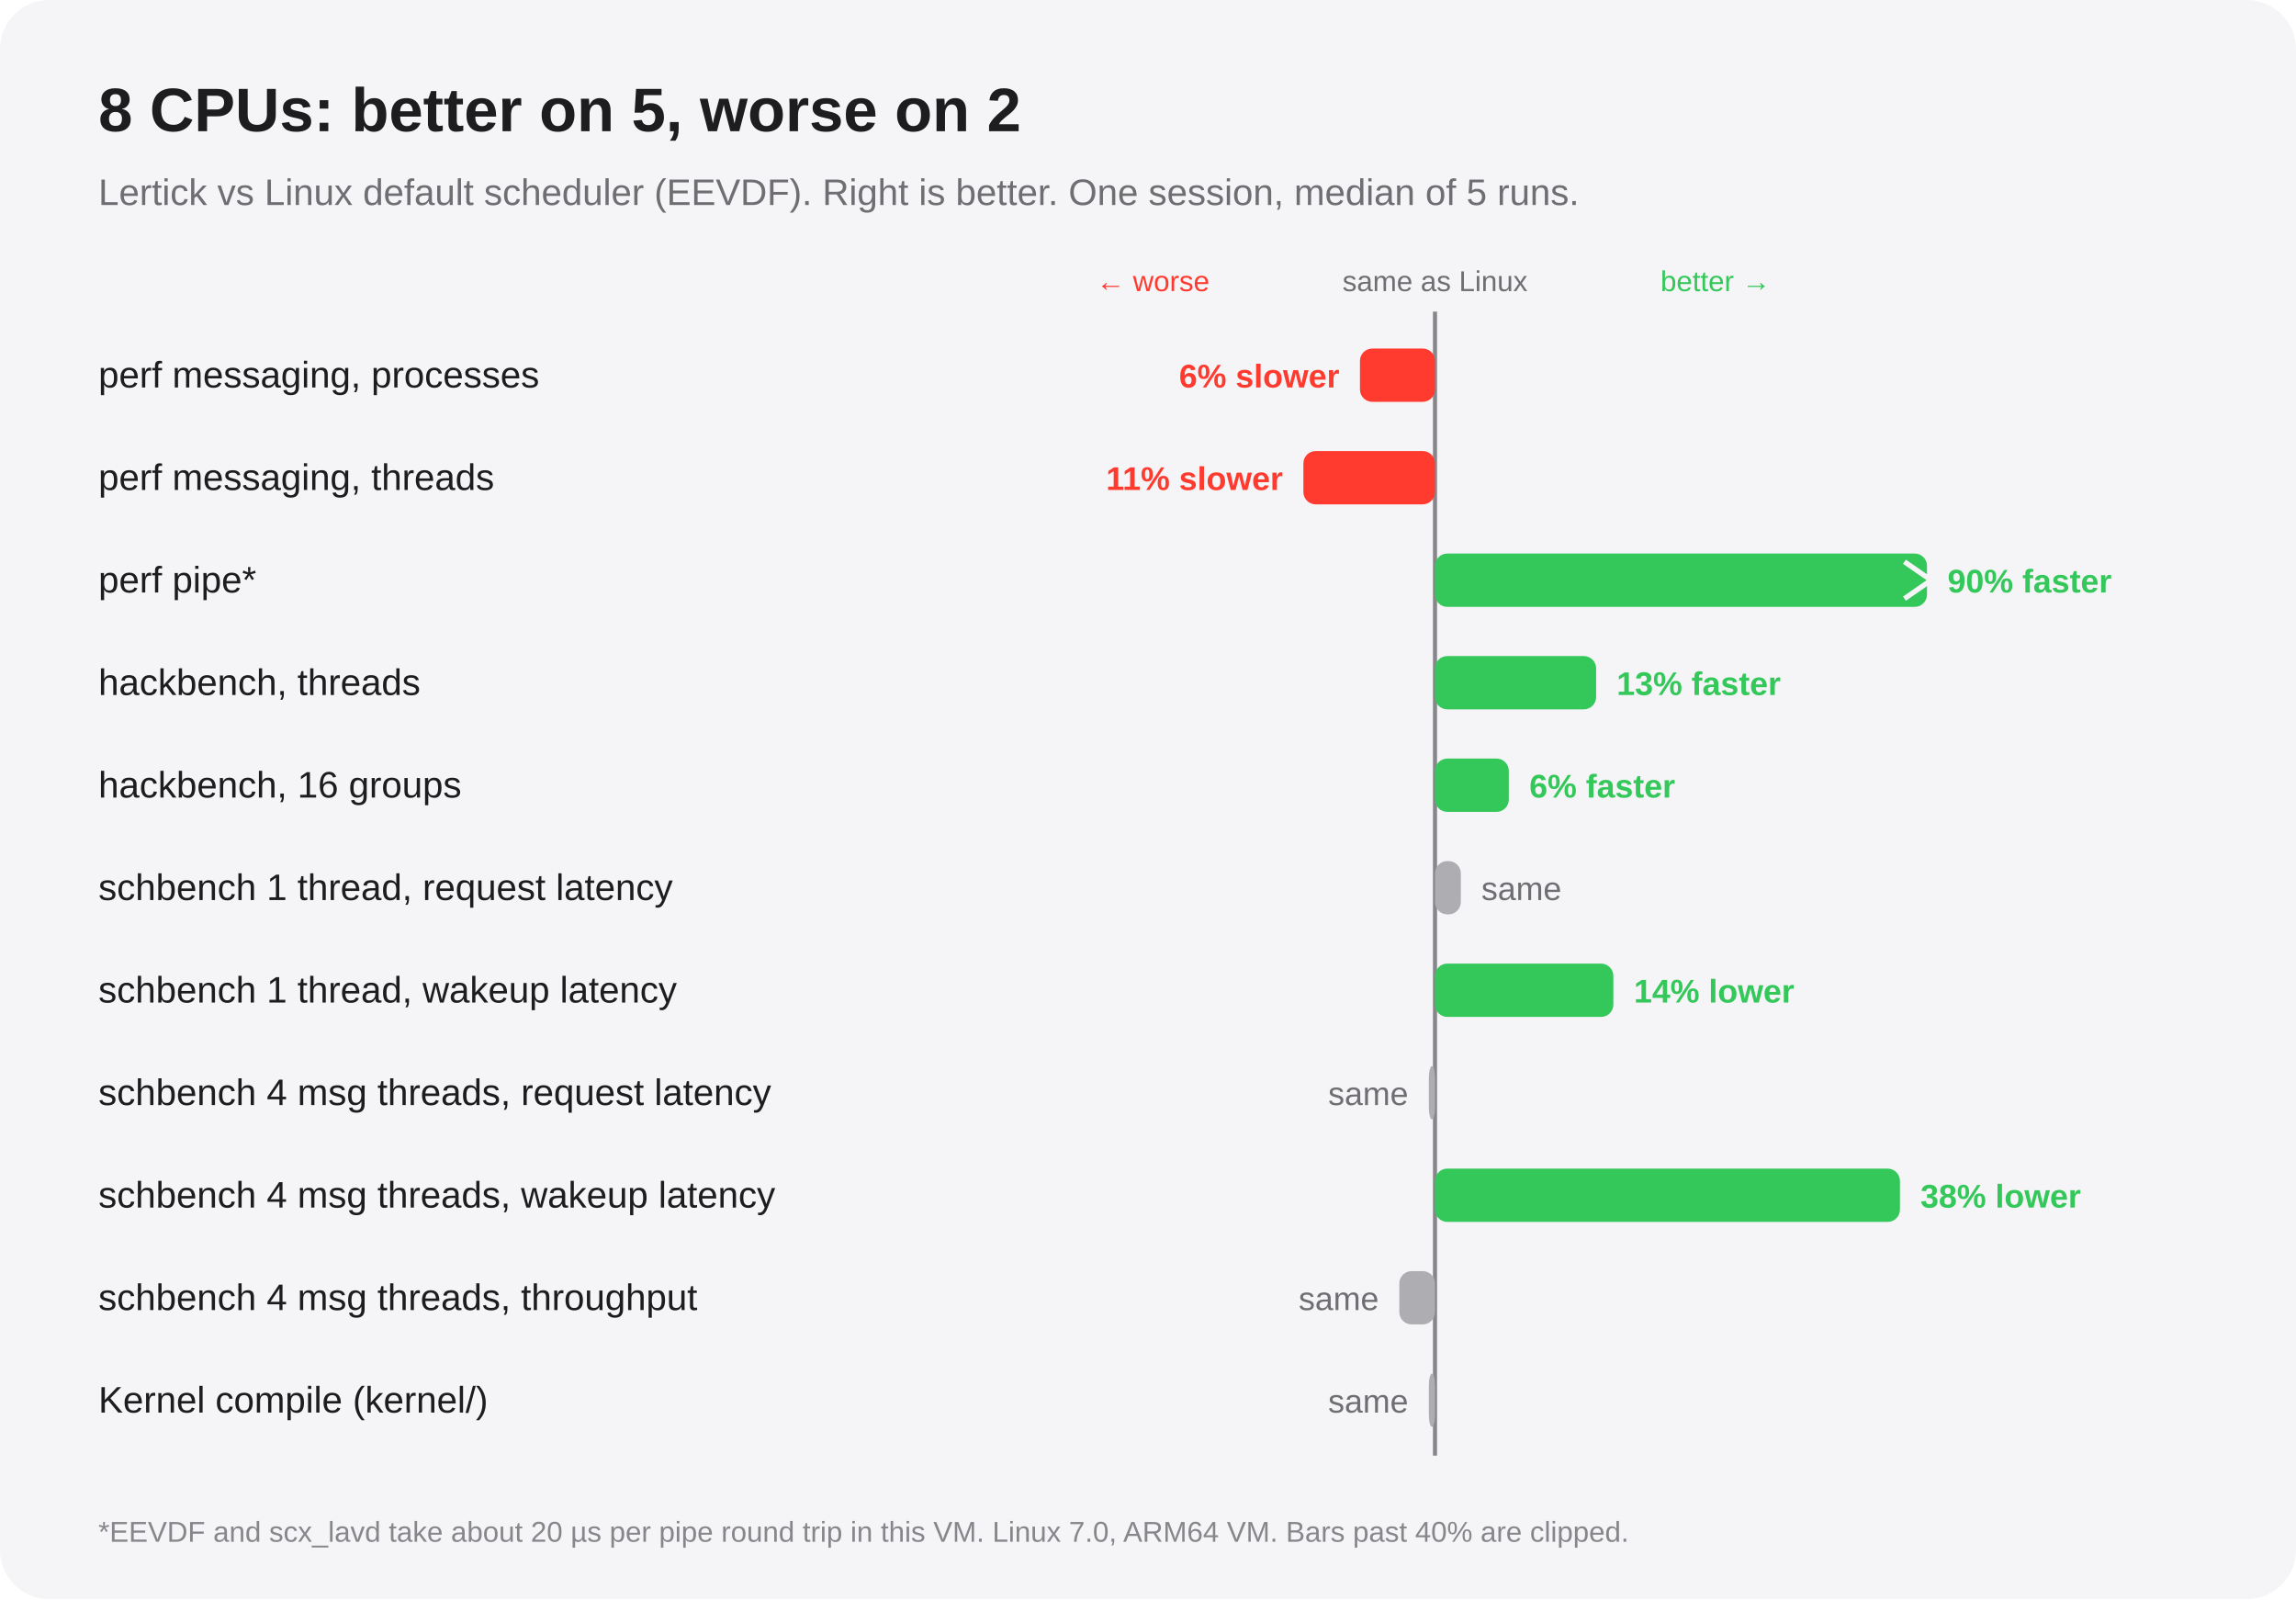
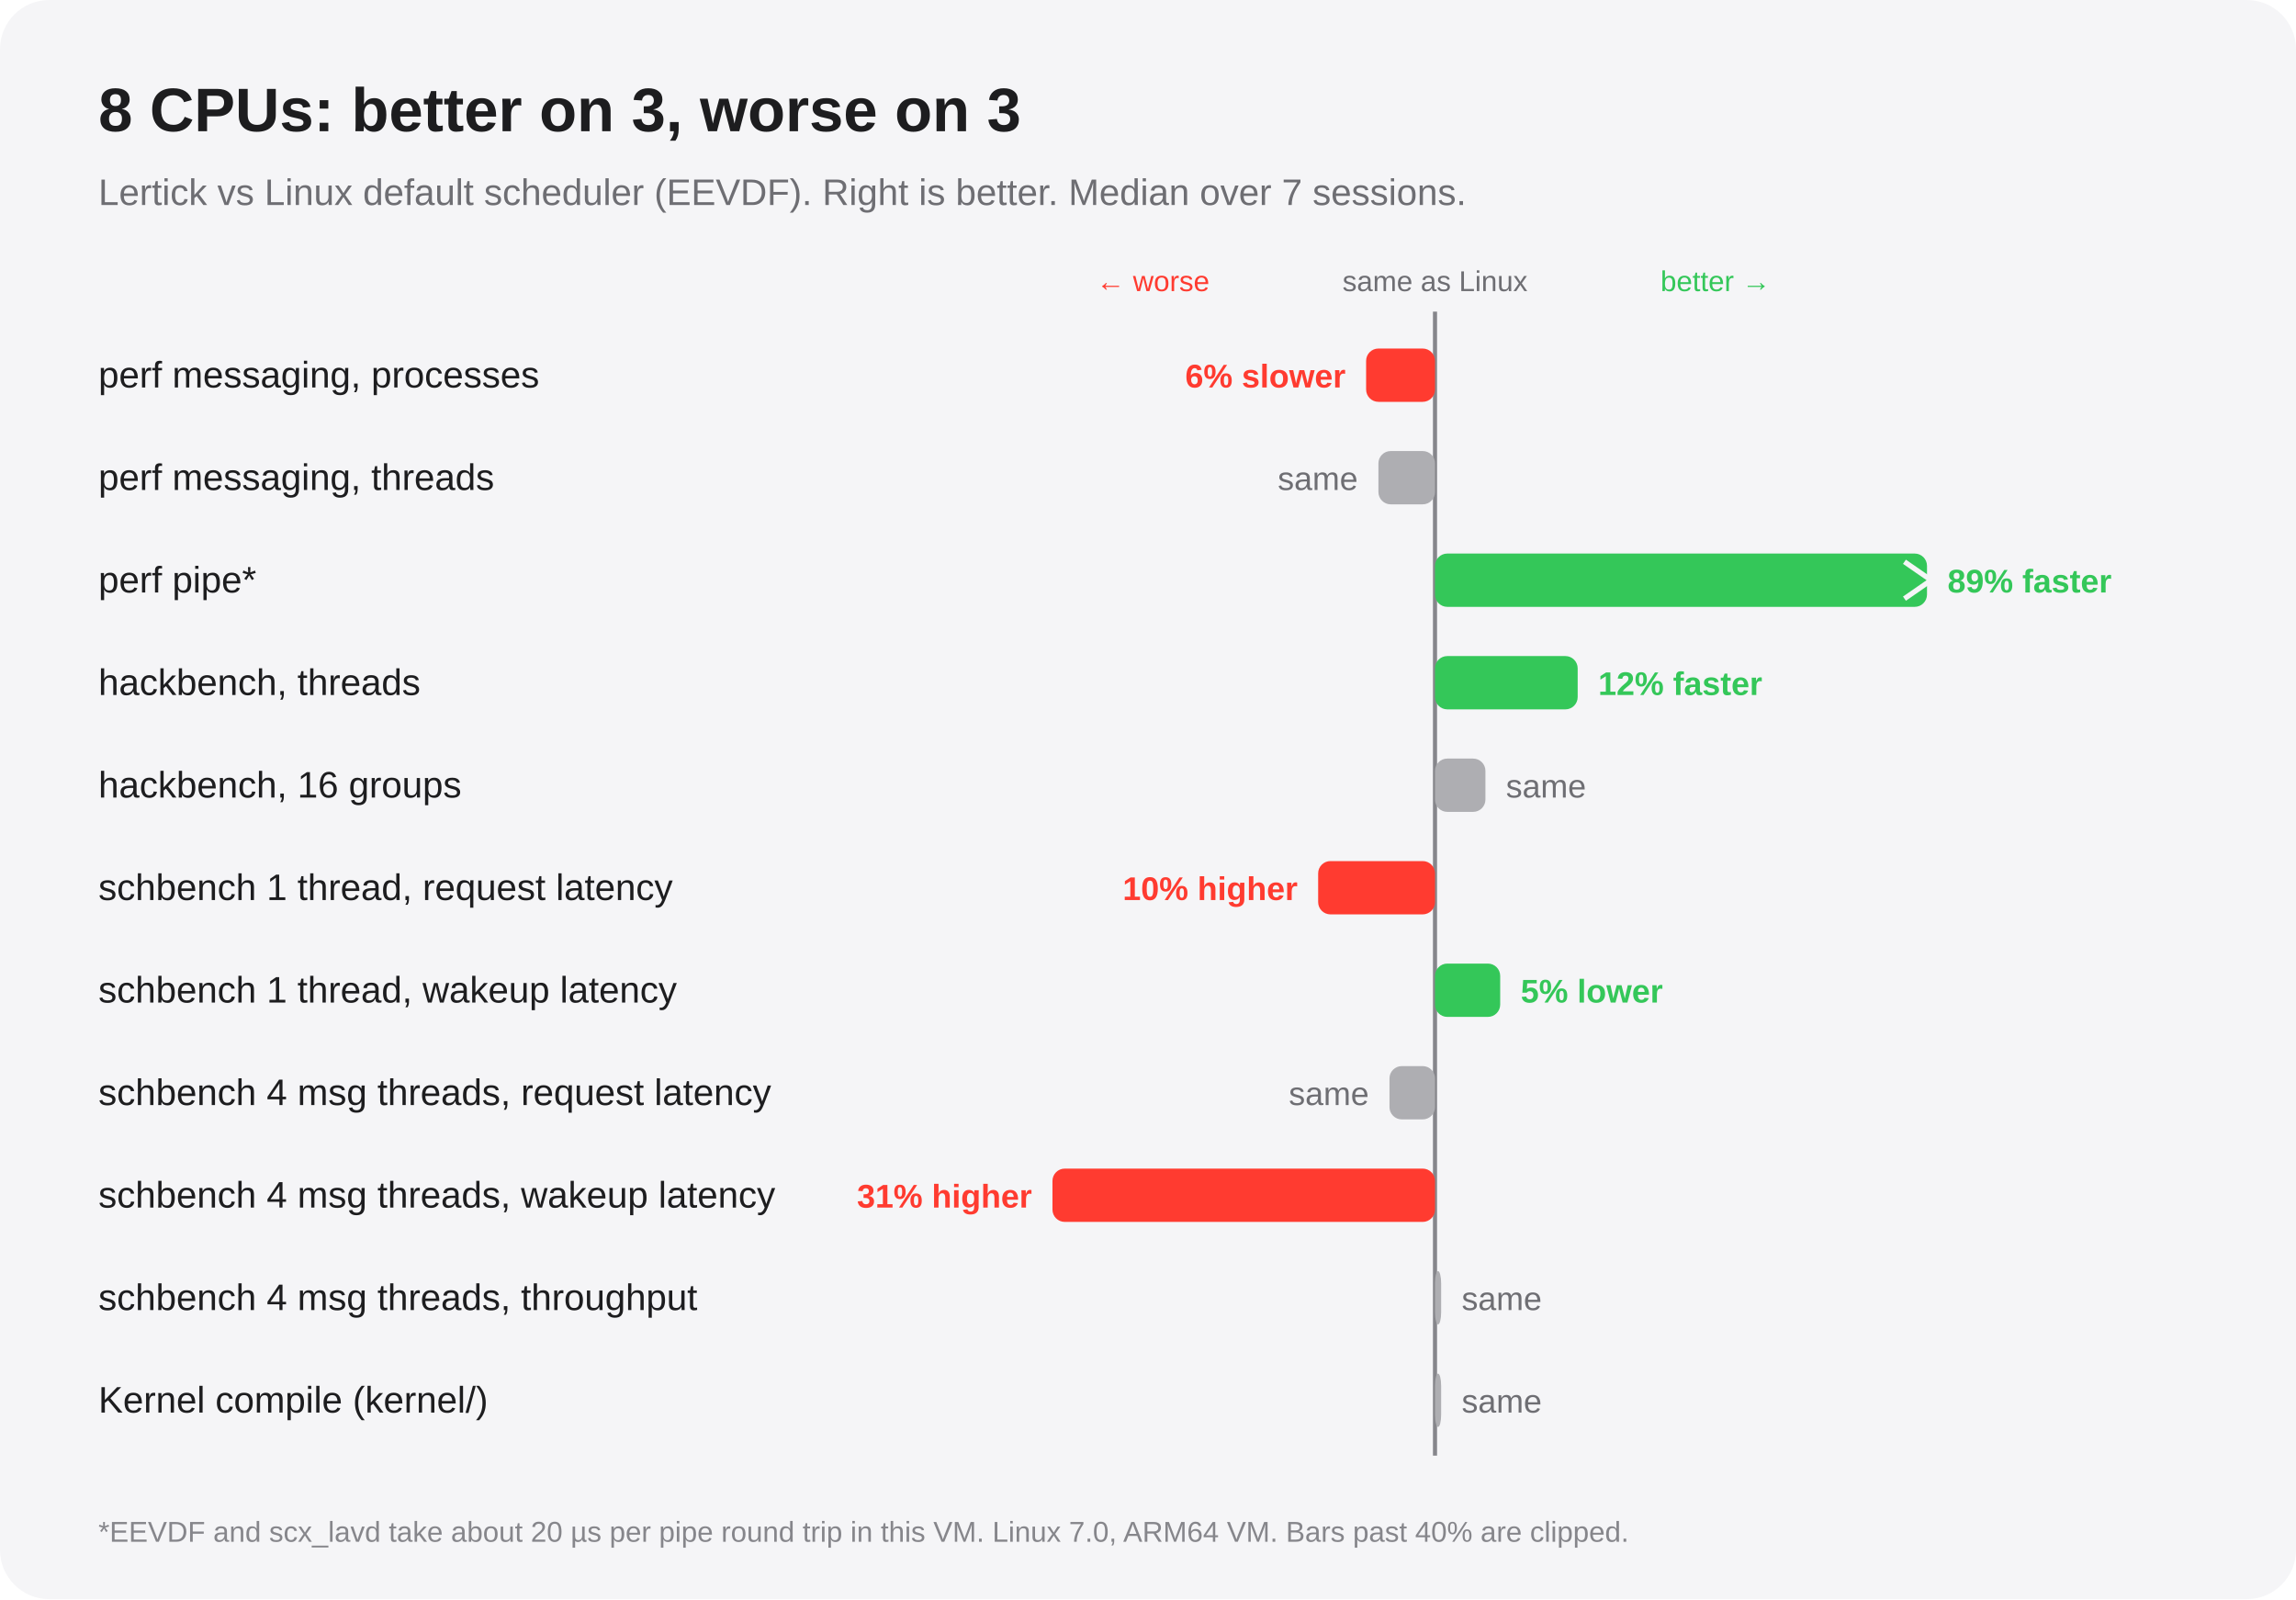
<svg xmlns="http://www.w3.org/2000/svg" width="1120" height="780" viewBox="0 0 1120 780" role="img" aria-labelledby="t d">
  <rect width="1120" height="780" rx="24" fill="#f5f5f7" />
-   <text x="48" y="64" font-family="-apple-system,BlinkMacSystemFont,SF Pro Display,Segoe UI,Arial,sans-serif" font-size="30" font-weight="700" fill="#1d1d1f">8 CPUs: better on 5, worse on 2</text>
-   <text x="48" y="100" font-family="-apple-system,BlinkMacSystemFont,SF Pro Display,Segoe UI,Arial,sans-serif" font-size="18" fill="#6e6e73">Lertick vs Linux default scheduler (EEVDF). Right is better. One session, median of 5 runs.</text>
+   <text x="48" y="64" font-family="-apple-system,BlinkMacSystemFont,SF Pro Display,Segoe UI,Arial,sans-serif" font-size="30" font-weight="700" fill="#1d1d1f">8 CPUs: better on 3, worse on 3</text>
+   <text x="48" y="100" font-family="-apple-system,BlinkMacSystemFont,SF Pro Display,Segoe UI,Arial,sans-serif" font-size="18" fill="#6e6e73">Lertick vs Linux default scheduler (EEVDF). Right is better. Median over 7 sessions.</text>
  <line x1="700" y1="152" x2="700" y2="710" stroke="#86868b" stroke-width="2" />
  <text x="700" y="142" text-anchor="middle" font-family="-apple-system,BlinkMacSystemFont,SF Pro Display,Segoe UI,Arial,sans-serif" font-size="14" fill="#6e6e73">same as Linux</text>
  <text x="590" y="142" text-anchor="end" font-family="-apple-system,BlinkMacSystemFont,SF Pro Display,Segoe UI,Arial,sans-serif" font-size="14" fill="#ff3b30">← worse</text>
  <text x="810" y="142" font-family="-apple-system,BlinkMacSystemFont,SF Pro Display,Segoe UI,Arial,sans-serif" font-size="14" fill="#34c759">better →</text>
  <text x="48" y="189" font-family="-apple-system,BlinkMacSystemFont,SF Pro Display,Segoe UI,Arial,sans-serif" font-size="18" fill="#1d1d1f">perf messaging, processes</text>
-   <rect x="663.4" y="170" width="36.6" height="26" rx="6" fill="#ff3b30" />
-   <text x="653.4" y="189" text-anchor="end" font-family="-apple-system,BlinkMacSystemFont,SF Pro Display,Segoe UI,Arial,sans-serif" font-size="16" font-weight="700" fill="#ff3b30">6% slower</text>
+   <rect x="666.4" y="170" width="33.6" height="26" rx="6" fill="#ff3b30" />
+   <text x="656.4" y="189" text-anchor="end" font-family="-apple-system,BlinkMacSystemFont,SF Pro Display,Segoe UI,Arial,sans-serif" font-size="16" font-weight="700" fill="#ff3b30">6% slower</text>
  <text x="48" y="239" font-family="-apple-system,BlinkMacSystemFont,SF Pro Display,Segoe UI,Arial,sans-serif" font-size="18" fill="#1d1d1f">perf messaging, threads</text>
-   <rect x="635.8" y="220" width="64.2" height="26" rx="6" fill="#ff3b30" />
-   <text x="625.8" y="239" text-anchor="end" font-family="-apple-system,BlinkMacSystemFont,SF Pro Display,Segoe UI,Arial,sans-serif" font-size="16" font-weight="700" fill="#ff3b30">11% slower</text>
+   <rect x="672.4" y="220" width="27.6" height="26" rx="6" fill="#aeaeb2" />
+   <text x="662.4" y="239" text-anchor="end" font-family="-apple-system,BlinkMacSystemFont,SF Pro Display,Segoe UI,Arial,sans-serif" font-size="16" font-weight="400" fill="#6e6e73">same</text>
  <text x="48" y="289" font-family="-apple-system,BlinkMacSystemFont,SF Pro Display,Segoe UI,Arial,sans-serif" font-size="18" fill="#1d1d1f">perf pipe*</text>
  <rect x="700.0" y="270" width="240.0" height="26" rx="6" fill="#34c759" />
  <path d="M929.0 274 L942.0 283.0 L929.0 292" fill="none" stroke="#f5f5f7" stroke-width="2.5" />
-   <text x="950.0" y="289" font-family="-apple-system,BlinkMacSystemFont,SF Pro Display,Segoe UI,Arial,sans-serif" font-size="16" font-weight="700" fill="#34c759">90% faster</text>
+   <text x="950.0" y="289" font-family="-apple-system,BlinkMacSystemFont,SF Pro Display,Segoe UI,Arial,sans-serif" font-size="16" font-weight="700" fill="#34c759">89% faster</text>
  <text x="48" y="339" font-family="-apple-system,BlinkMacSystemFont,SF Pro Display,Segoe UI,Arial,sans-serif" font-size="18" fill="#1d1d1f">hackbench, threads</text>
-   <rect x="700.0" y="320" width="78.6" height="26" rx="6" fill="#34c759" />
-   <text x="788.6" y="339" font-family="-apple-system,BlinkMacSystemFont,SF Pro Display,Segoe UI,Arial,sans-serif" font-size="16" font-weight="700" fill="#34c759">13% faster</text>
+   <rect x="700.0" y="320" width="69.6" height="26" rx="6" fill="#34c759" />
+   <text x="779.6" y="339" font-family="-apple-system,BlinkMacSystemFont,SF Pro Display,Segoe UI,Arial,sans-serif" font-size="16" font-weight="700" fill="#34c759">12% faster</text>
  <text x="48" y="389" font-family="-apple-system,BlinkMacSystemFont,SF Pro Display,Segoe UI,Arial,sans-serif" font-size="18" fill="#1d1d1f">hackbench, 16 groups</text>
-   <rect x="700.0" y="370" width="36.0" height="26" rx="6" fill="#34c759" />
-   <text x="746.0" y="389" font-family="-apple-system,BlinkMacSystemFont,SF Pro Display,Segoe UI,Arial,sans-serif" font-size="16" font-weight="700" fill="#34c759">6% faster</text>
+   <rect x="700.0" y="370" width="24.6" height="26" rx="6" fill="#aeaeb2" />
+   <text x="734.6" y="389" font-family="-apple-system,BlinkMacSystemFont,SF Pro Display,Segoe UI,Arial,sans-serif" font-size="16" font-weight="400" fill="#6e6e73">same</text>
  <text x="48" y="439" font-family="-apple-system,BlinkMacSystemFont,SF Pro Display,Segoe UI,Arial,sans-serif" font-size="18" fill="#1d1d1f">schbench 1 thread, request latency</text>
-   <rect x="700.0" y="420" width="12.6" height="26" rx="6" fill="#aeaeb2" />
-   <text x="722.6" y="439" font-family="-apple-system,BlinkMacSystemFont,SF Pro Display,Segoe UI,Arial,sans-serif" font-size="16" font-weight="400" fill="#6e6e73">same</text>
+   <rect x="643.0" y="420" width="57.0" height="26" rx="6" fill="#ff3b30" />
+   <text x="633.0" y="439" text-anchor="end" font-family="-apple-system,BlinkMacSystemFont,SF Pro Display,Segoe UI,Arial,sans-serif" font-size="16" font-weight="700" fill="#ff3b30">10% higher</text>
  <text x="48" y="489" font-family="-apple-system,BlinkMacSystemFont,SF Pro Display,Segoe UI,Arial,sans-serif" font-size="18" fill="#1d1d1f">schbench 1 thread, wakeup latency</text>
-   <rect x="700.0" y="470" width="87.0" height="26" rx="6" fill="#34c759" />
-   <text x="797.0" y="489" font-family="-apple-system,BlinkMacSystemFont,SF Pro Display,Segoe UI,Arial,sans-serif" font-size="16" font-weight="700" fill="#34c759">14% lower</text>
+   <rect x="700.0" y="470" width="31.8" height="26" rx="6" fill="#34c759" />
+   <text x="741.8" y="489" font-family="-apple-system,BlinkMacSystemFont,SF Pro Display,Segoe UI,Arial,sans-serif" font-size="16" font-weight="700" fill="#34c759">5% lower</text>
  <text x="48" y="539" font-family="-apple-system,BlinkMacSystemFont,SF Pro Display,Segoe UI,Arial,sans-serif" font-size="18" fill="#1d1d1f">schbench 4 msg threads, request latency</text>
-   <rect x="697.0" y="520" width="3.0" height="26" rx="6" fill="#aeaeb2" />
-   <text x="687.0" y="539" text-anchor="end" font-family="-apple-system,BlinkMacSystemFont,SF Pro Display,Segoe UI,Arial,sans-serif" font-size="16" font-weight="400" fill="#6e6e73">same</text>
+   <rect x="677.8" y="520" width="22.2" height="26" rx="6" fill="#aeaeb2" />
+   <text x="667.8" y="539" text-anchor="end" font-family="-apple-system,BlinkMacSystemFont,SF Pro Display,Segoe UI,Arial,sans-serif" font-size="16" font-weight="400" fill="#6e6e73">same</text>
  <text x="48" y="589" font-family="-apple-system,BlinkMacSystemFont,SF Pro Display,Segoe UI,Arial,sans-serif" font-size="18" fill="#1d1d1f">schbench 4 msg threads, wakeup latency</text>
-   <rect x="700.0" y="570" width="226.8" height="26" rx="6" fill="#34c759" />
-   <text x="936.8" y="589" font-family="-apple-system,BlinkMacSystemFont,SF Pro Display,Segoe UI,Arial,sans-serif" font-size="16" font-weight="700" fill="#34c759">38% lower</text>
+   <rect x="513.4" y="570" width="186.6" height="26" rx="6" fill="#ff3b30" />
+   <text x="503.4" y="589" text-anchor="end" font-family="-apple-system,BlinkMacSystemFont,SF Pro Display,Segoe UI,Arial,sans-serif" font-size="16" font-weight="700" fill="#ff3b30">31% higher</text>
  <text x="48" y="639" font-family="-apple-system,BlinkMacSystemFont,SF Pro Display,Segoe UI,Arial,sans-serif" font-size="18" fill="#1d1d1f">schbench 4 msg threads, throughput</text>
-   <rect x="682.6" y="620" width="17.4" height="26" rx="6" fill="#aeaeb2" />
-   <text x="672.6" y="639" text-anchor="end" font-family="-apple-system,BlinkMacSystemFont,SF Pro Display,Segoe UI,Arial,sans-serif" font-size="16" font-weight="400" fill="#6e6e73">same</text>
+   <rect x="700.0" y="620" width="3.0" height="26" rx="6" fill="#aeaeb2" />
+   <text x="713.0" y="639" font-family="-apple-system,BlinkMacSystemFont,SF Pro Display,Segoe UI,Arial,sans-serif" font-size="16" font-weight="400" fill="#6e6e73">same</text>
  <text x="48" y="689" font-family="-apple-system,BlinkMacSystemFont,SF Pro Display,Segoe UI,Arial,sans-serif" font-size="18" fill="#1d1d1f">Kernel compile (kernel/)</text>
-   <rect x="697.0" y="670" width="3.0" height="26" rx="6" fill="#aeaeb2" />
-   <text x="687.0" y="689" text-anchor="end" font-family="-apple-system,BlinkMacSystemFont,SF Pro Display,Segoe UI,Arial,sans-serif" font-size="16" font-weight="400" fill="#6e6e73">same</text>
+   <rect x="700.0" y="670" width="3.0" height="26" rx="6" fill="#aeaeb2" />
+   <text x="713.0" y="689" font-family="-apple-system,BlinkMacSystemFont,SF Pro Display,Segoe UI,Arial,sans-serif" font-size="16" font-weight="400" fill="#6e6e73">same</text>
  <text x="48" y="752" font-family="-apple-system,BlinkMacSystemFont,SF Pro Display,Segoe UI,Arial,sans-serif" font-size="14" fill="#86868b">*EEVDF and scx_lavd take about 20 µs per pipe round trip in this VM. Linux 7.0, ARM64 VM. Bars past 40% are clipped.</text>
</svg>
